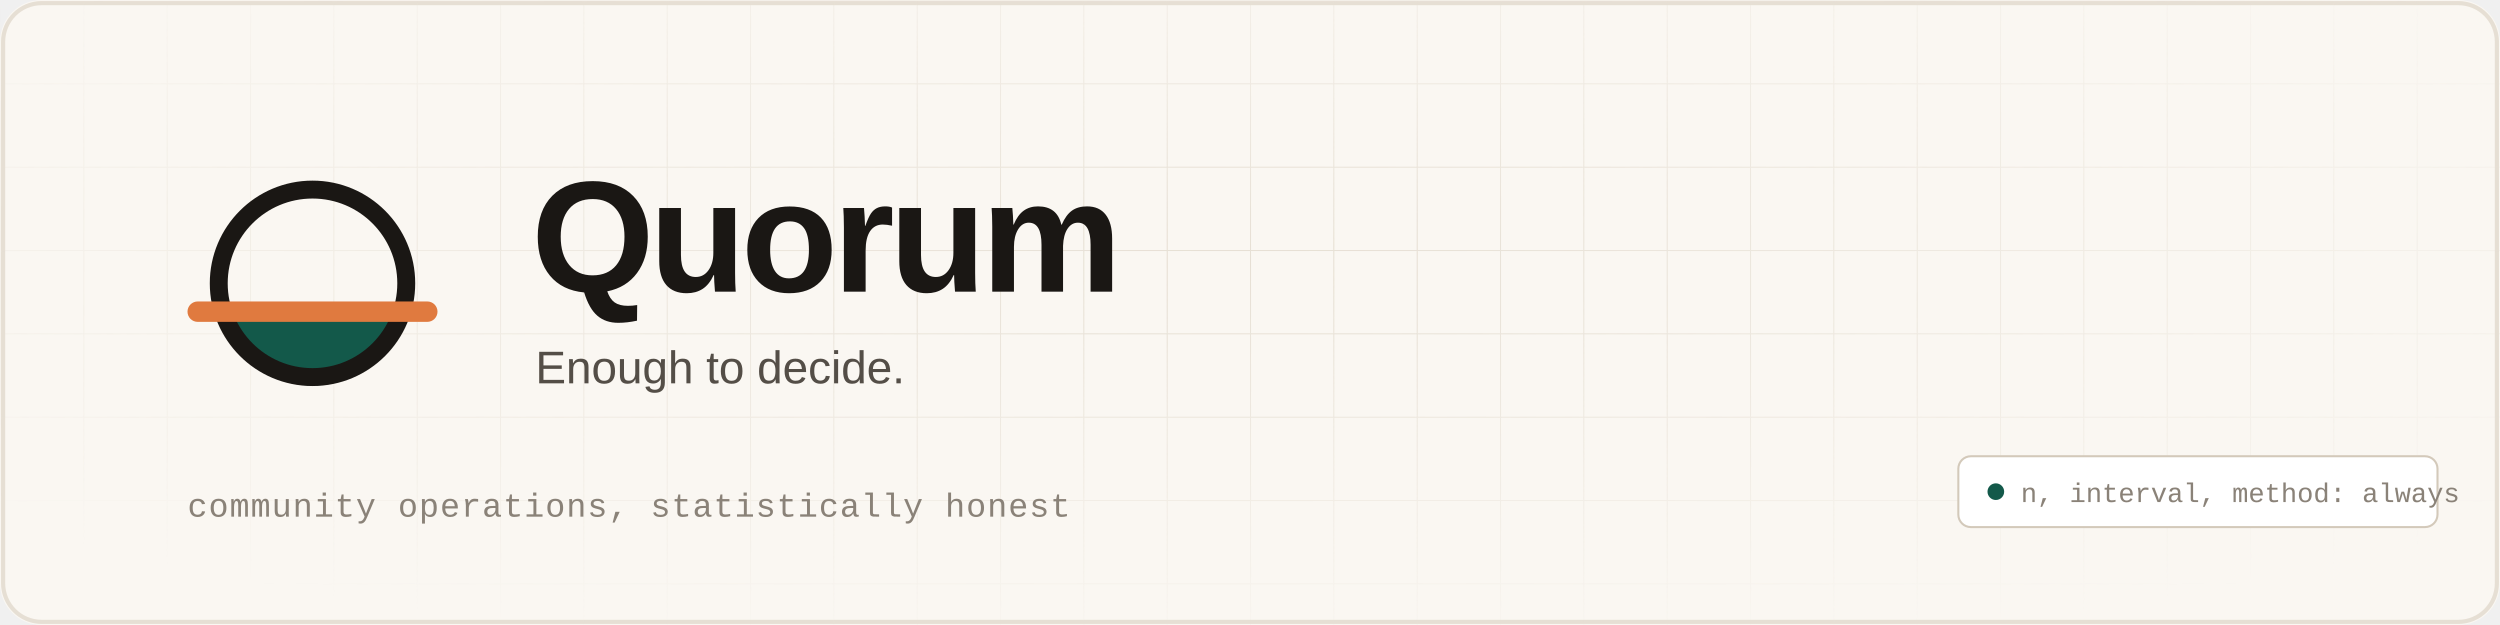
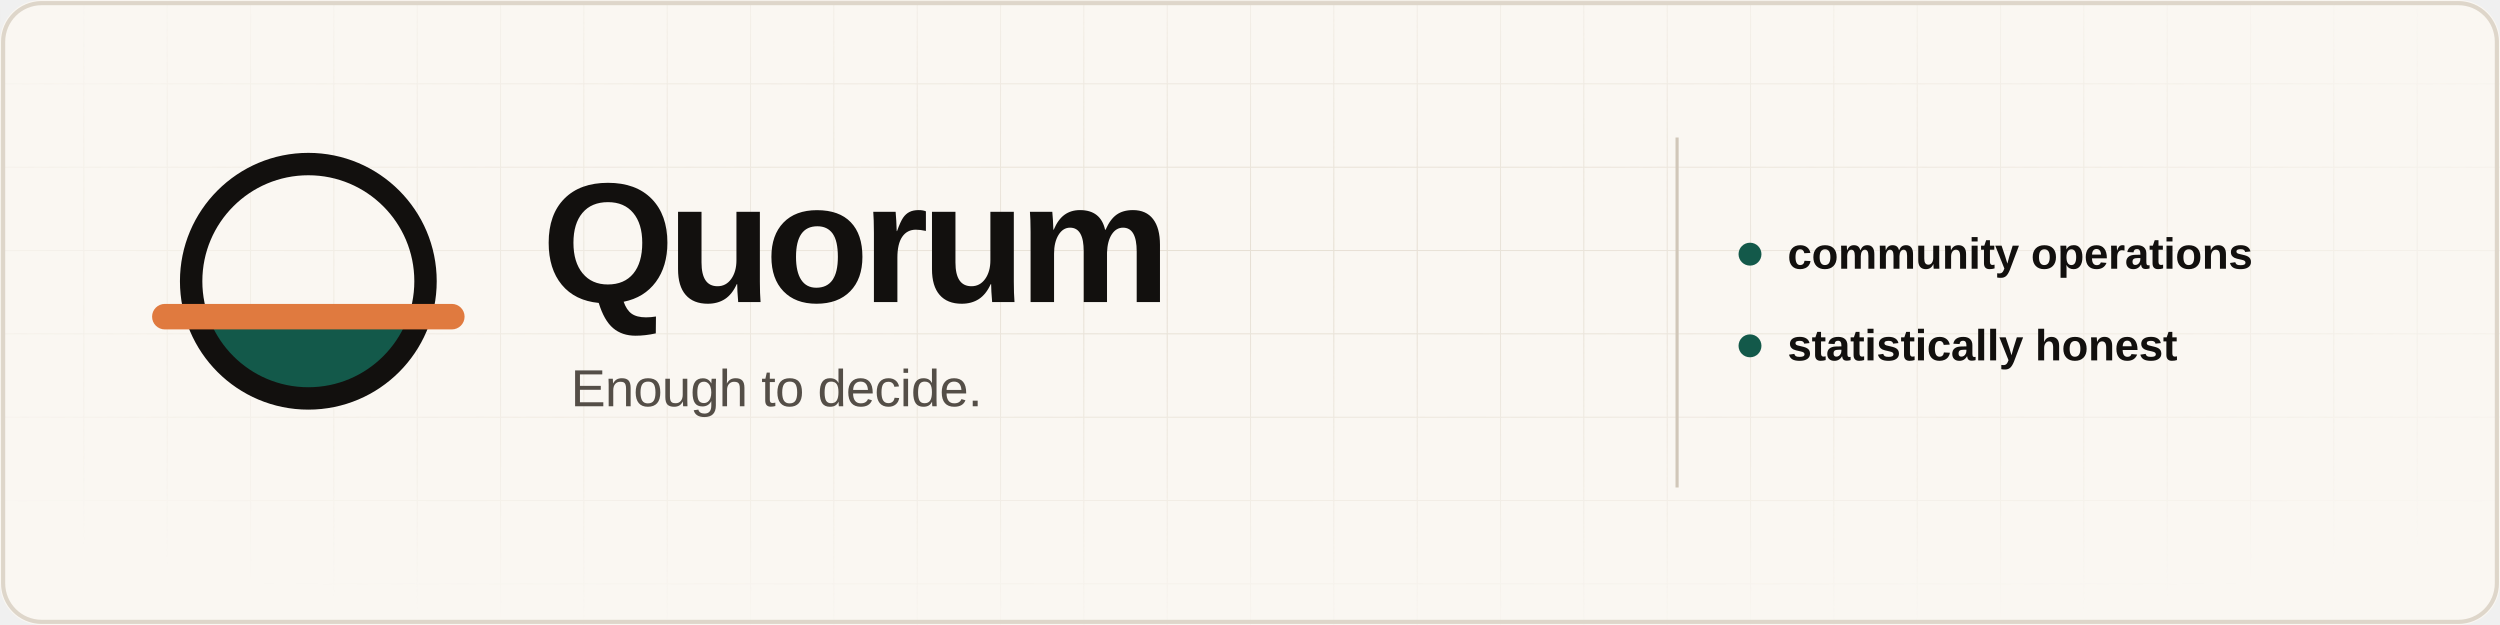
- <svg xmlns="http://www.w3.org/2000/svg" viewBox="0 0 1200 300" width="1200" height="300" role="img" aria-label="Quorum">
-   <rect x="0" y="0" width="1200" height="300" rx="20" fill="#FAF7F2" />
-   <rect x="1.5" y="1.5" width="1197" height="297" rx="18.5" fill="none" stroke="#E6DFD4" stroke-width="2" />
+ <svg xmlns="http://www.w3.org/2000/svg" viewBox="0 0 1200 300" width="1200" height="300" role="img" aria-labelledby="title desc">
  <defs>
    <mask id="fade">
      <rect x="0" y="0" width="1200" height="300" fill="url(#fadeGrad)" />
    </mask>
    <radialGradient id="fadeGrad" cx="50%" cy="42%" r="65%">
      <stop offset="0%" stop-color="#fff" />
      <stop offset="100%" stop-color="#000" />
    </radialGradient>
    <pattern id="grid" width="40" height="40" patternUnits="userSpaceOnUse">
      <path d="M40 0H0V40" fill="none" stroke="#E6DFD4" stroke-width="1" />
    </pattern>
  </defs>
+   <rect x="0" y="0" width="1200" height="300" rx="20" fill="#FAF7F2" />
  <rect x="0" y="0" width="1200" height="300" fill="url(#grid)" mask="url(#fade)" />
-   <g transform="translate(90 76)">
+   <rect x="1.5" y="1.5" width="1197" height="297" rx="18.5" fill="none" stroke="#DED6CA" stroke-width="2" />
+   <g transform="translate(73 60) scale(1.25)">
    <path d="M16.1 73.9a45 45 0 0 0 87.8 0Z" fill="#13594A" />
-     <circle cx="60" cy="60" r="45" fill="none" stroke="#1A1714" stroke-width="8.6" />
+     <circle cx="60" cy="60" r="45" fill="none" stroke="#12100E" stroke-width="8.6" />
    <rect x="0" y="68.7" width="120" height="9.8" rx="4.9" fill="#E07A3F" />
  </g>
-   <text x="255" y="140" font-family="Arial, Helvetica, sans-serif" font-size="76" font-weight="700" letter-spacing="-2.4" fill="#1A1714">Quorum</text>
-   <text x="257" y="184" font-family="Arial, Helvetica, sans-serif" font-size="22" font-weight="400" fill="#544E47">Enough to decide.</text>
-   <text x="90" y="248" font-family="Courier New, monospace" font-size="16" letter-spacing="0.5" fill="#8A8278">community operations, statistically honest</text>
-   <g transform="translate(940 235)" font-family="Courier New, monospace" font-size="13" fill="#8A8278">
-     <rect x="0" y="-16" width="230" height="34" rx="6" fill="#FFFFFF" stroke="#D3C9BA" stroke-width="1" />
-     <circle cx="18" cy="1" r="4" fill="#13594A" />
-     <text x="30" y="6">n, interval, method: always</text>
-   </g>
+   <text x="260" y="145" font-family="Bricolage Grotesque, Arial, Helvetica, sans-serif" font-size="82" font-weight="700" letter-spacing="-3.4" fill="#12100E">
+ 
+     Quorum
+ 
+   </text>
+   <text x="274" y="195" font-family="Inter Tight, Arial, Helvetica, sans-serif" font-size="25" font-weight="500" letter-spacing="-0.25" fill="#544E47">
+ 
+     Enough to decide.
+ 
+   </text>
+   <line x1="805" y1="66" x2="805" y2="234" stroke="#D1C7B9" stroke-width="1.5" />
+   <circle cx="840" cy="122" r="5.5" fill="#13594A" />
+   <text x="858" y="129" font-family="Inter Tight, Arial, Helvetica, sans-serif" font-size="21" font-weight="650" letter-spacing="-0.1" fill="#12100E">
+ 
+     community operations
+ 
+   </text>
+   <circle cx="840" cy="166" r="5.5" fill="#13594A" />
+   <text x="858" y="173" font-family="Inter Tight, Arial, Helvetica, sans-serif" font-size="21" font-weight="650" letter-spacing="-0.1" fill="#12100E">
+ 
+     statistically honest
+ 
+   </text>
</svg>
